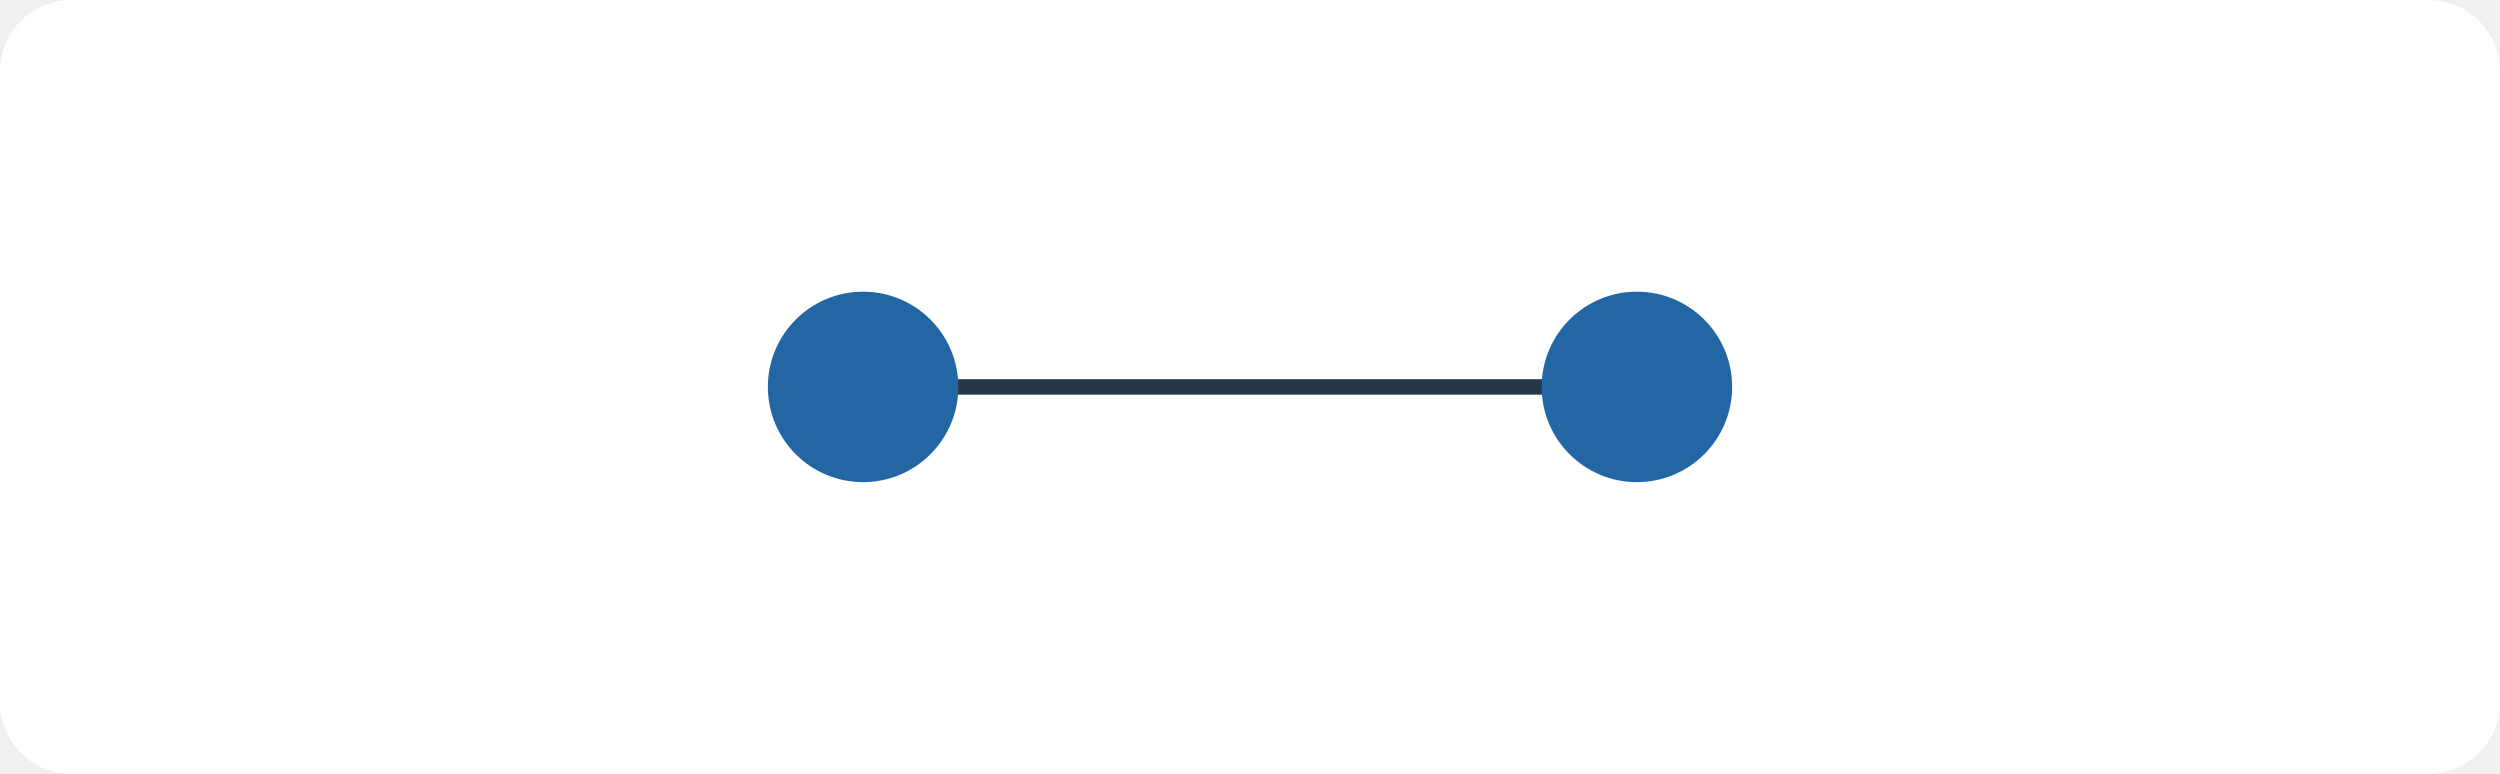
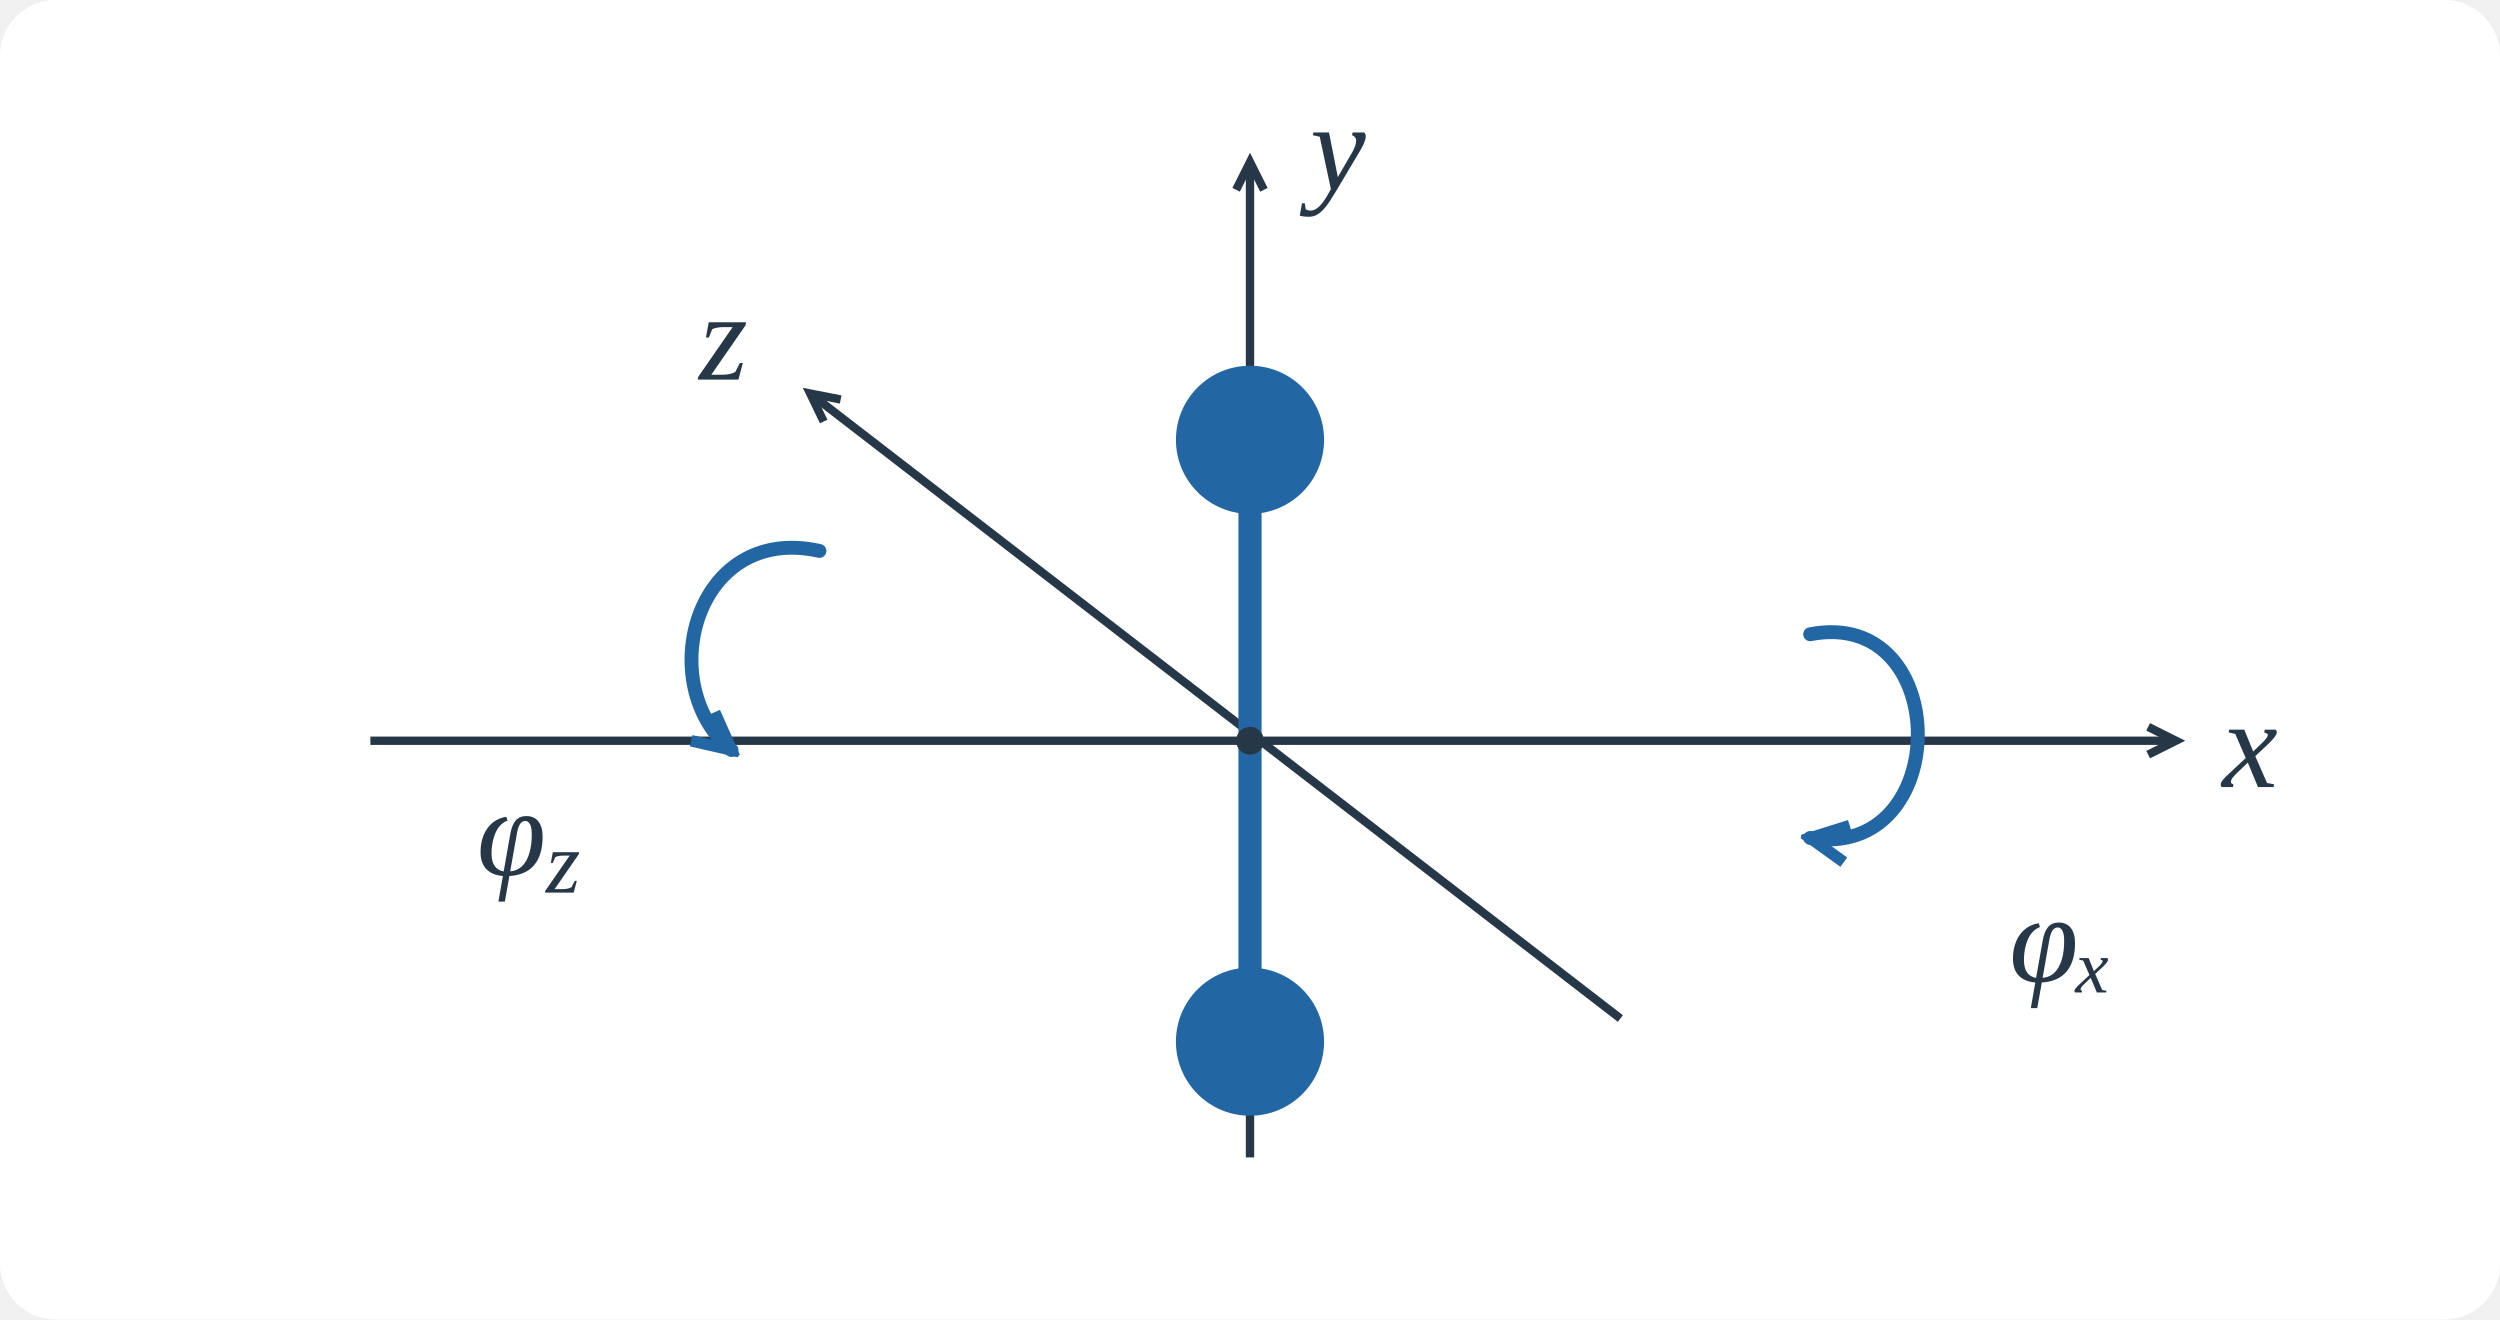
- <svg xmlns="http://www.w3.org/2000/svg" viewBox="0 0 420 130" role="img" aria-labelledby="title desc">
+ <svg xmlns="http://www.w3.org/2000/svg" viewBox="0 0 540 285" role="img" aria-labelledby="title desc">
  <defs>
    <marker id="arrow" markerWidth="10" markerHeight="10" refX="8" refY="5" orient="auto-start-reverse" markerUnits="userSpaceOnUse">
      <path d="M2 2 L8 5 L2 8" fill="none" stroke="#263747" stroke-width="1.8" />
    </marker>
-     <marker id="route" markerWidth="12" markerHeight="12" refX="10" refY="6" orient="auto" markerUnits="userSpaceOnUse">
+     <marker id="route" markerWidth="12" markerHeight="12" refX="10" refY="6" orient="auto-start-reverse" markerUnits="userSpaceOnUse">
      <path d="M2 2 L10 6 L2 10" fill="none" stroke="#2366a4" stroke-width="2.5" />
    </marker>
-     <pattern id="shade" width="9" height="9" patternUnits="userSpaceOnUse">
-       <path d="M-2 2 L2 -2 M0 9 L9 0 M7 11 L11 7" stroke="#aac5db" stroke-width="1.2" />
+     <pattern id="shade" width="10" height="10" patternUnits="userSpaceOnUse">
+       <path d="M-2 2 L2 -2 M0 10 L10 0 M8 12 L12 8" stroke="#aac5db" stroke-width="1.2" />
    </pattern>
  </defs>
-   <style>text{font-family:Arial,Helvetica,sans-serif;font-size:24px;fill:#263747}.math{font-family:Georgia,'Times New Roman',serif;font-style:italic;font-size:27px}.small{font-size:21px}.wall{stroke:#263747;stroke-width:2.6;fill:none;stroke-linejoin:round;stroke-linecap:round}.axis{stroke:#263747;stroke-width:1.8;fill:none;marker-end:url(#arrow)}.curve{stroke:#2366a4;stroke-width:3;fill:none;stroke-linecap:round}.guide{stroke:#8193a5;stroke-width:1.3;stroke-dasharray:6 6;fill:none}</style>
-   <rect width="420" height="130" rx="12" fill="#fff" />
-   <path d="M145 65 L275 65" class="wall" />
-   <circle cx="145" cy="65" r="16" fill="#2366a4" />
-   <circle cx="275" cy="65" r="16" fill="#2366a4" />
+   <style>text{font-family:Arial,Helvetica,sans-serif;font-size:24px;fill:#263747}.math{font-family:Georgia,'Times New Roman',serif;font-style:italic;font-size:27px}.small{font-size:21px}.heading{font-size:26px;font-weight:600}.wall{stroke:#263747;stroke-width:2.6;fill:none;stroke-linejoin:round;stroke-linecap:round}.axis{stroke:#263747;stroke-width:1.8;fill:none;marker-end:url(#arrow)}.curve{stroke:#2366a4;stroke-width:3;fill:none;stroke-linecap:round;stroke-linejoin:round}.guide{stroke:#8193a5;stroke-width:1.4;stroke-dasharray:6 6;fill:none}.pipe{stroke:#263747;stroke-width:8;fill:none;stroke-linejoin:round;stroke-linecap:round}.bore{stroke:#fff;stroke-width:3.5;fill:none;stroke-linejoin:round;stroke-linecap:round}</style>
+   <rect width="540" height="285" rx="12" fill="#fff" />
+   <path d="M80 160 L470 160" class="axis" />
+   <path d="M270 250 L270 35" class="axis" />
+   <path d="M350 220 L175 85" class="axis" />
+   <path d="M270 95 L270 225" class="wall" style="stroke:#2366a4;stroke-width:5" />
+   <circle cx="270" cy="95" r="16" fill="#2366a4" />
+   <circle cx="270" cy="225" r="16" fill="#2366a4" />
+   <circle cx="270" cy="160" r="3" fill="#263747" />
+   <text x="480" y="170" class="math" text-anchor="start">x</text>
+   <text x="283" y="41" class="math" text-anchor="start">y</text>
+   <text x="151" y="82" class="math" text-anchor="start">z</text>
+   <path d="M391 137 C422 131 422 186 391 181" class="curve" marker-end="url(#route)" />
+   <text x="434" y="212" class="math" text-anchor="start">φₓ</text>
+   <path d="M177 119 C150 113 141 148 158 162" class="curve" marker-end="url(#route)" />
+   <text x="103" y="189" class="math">φ<tspan baseline-shift="sub" font-size="19">z</tspan>
+   </text>
</svg>
